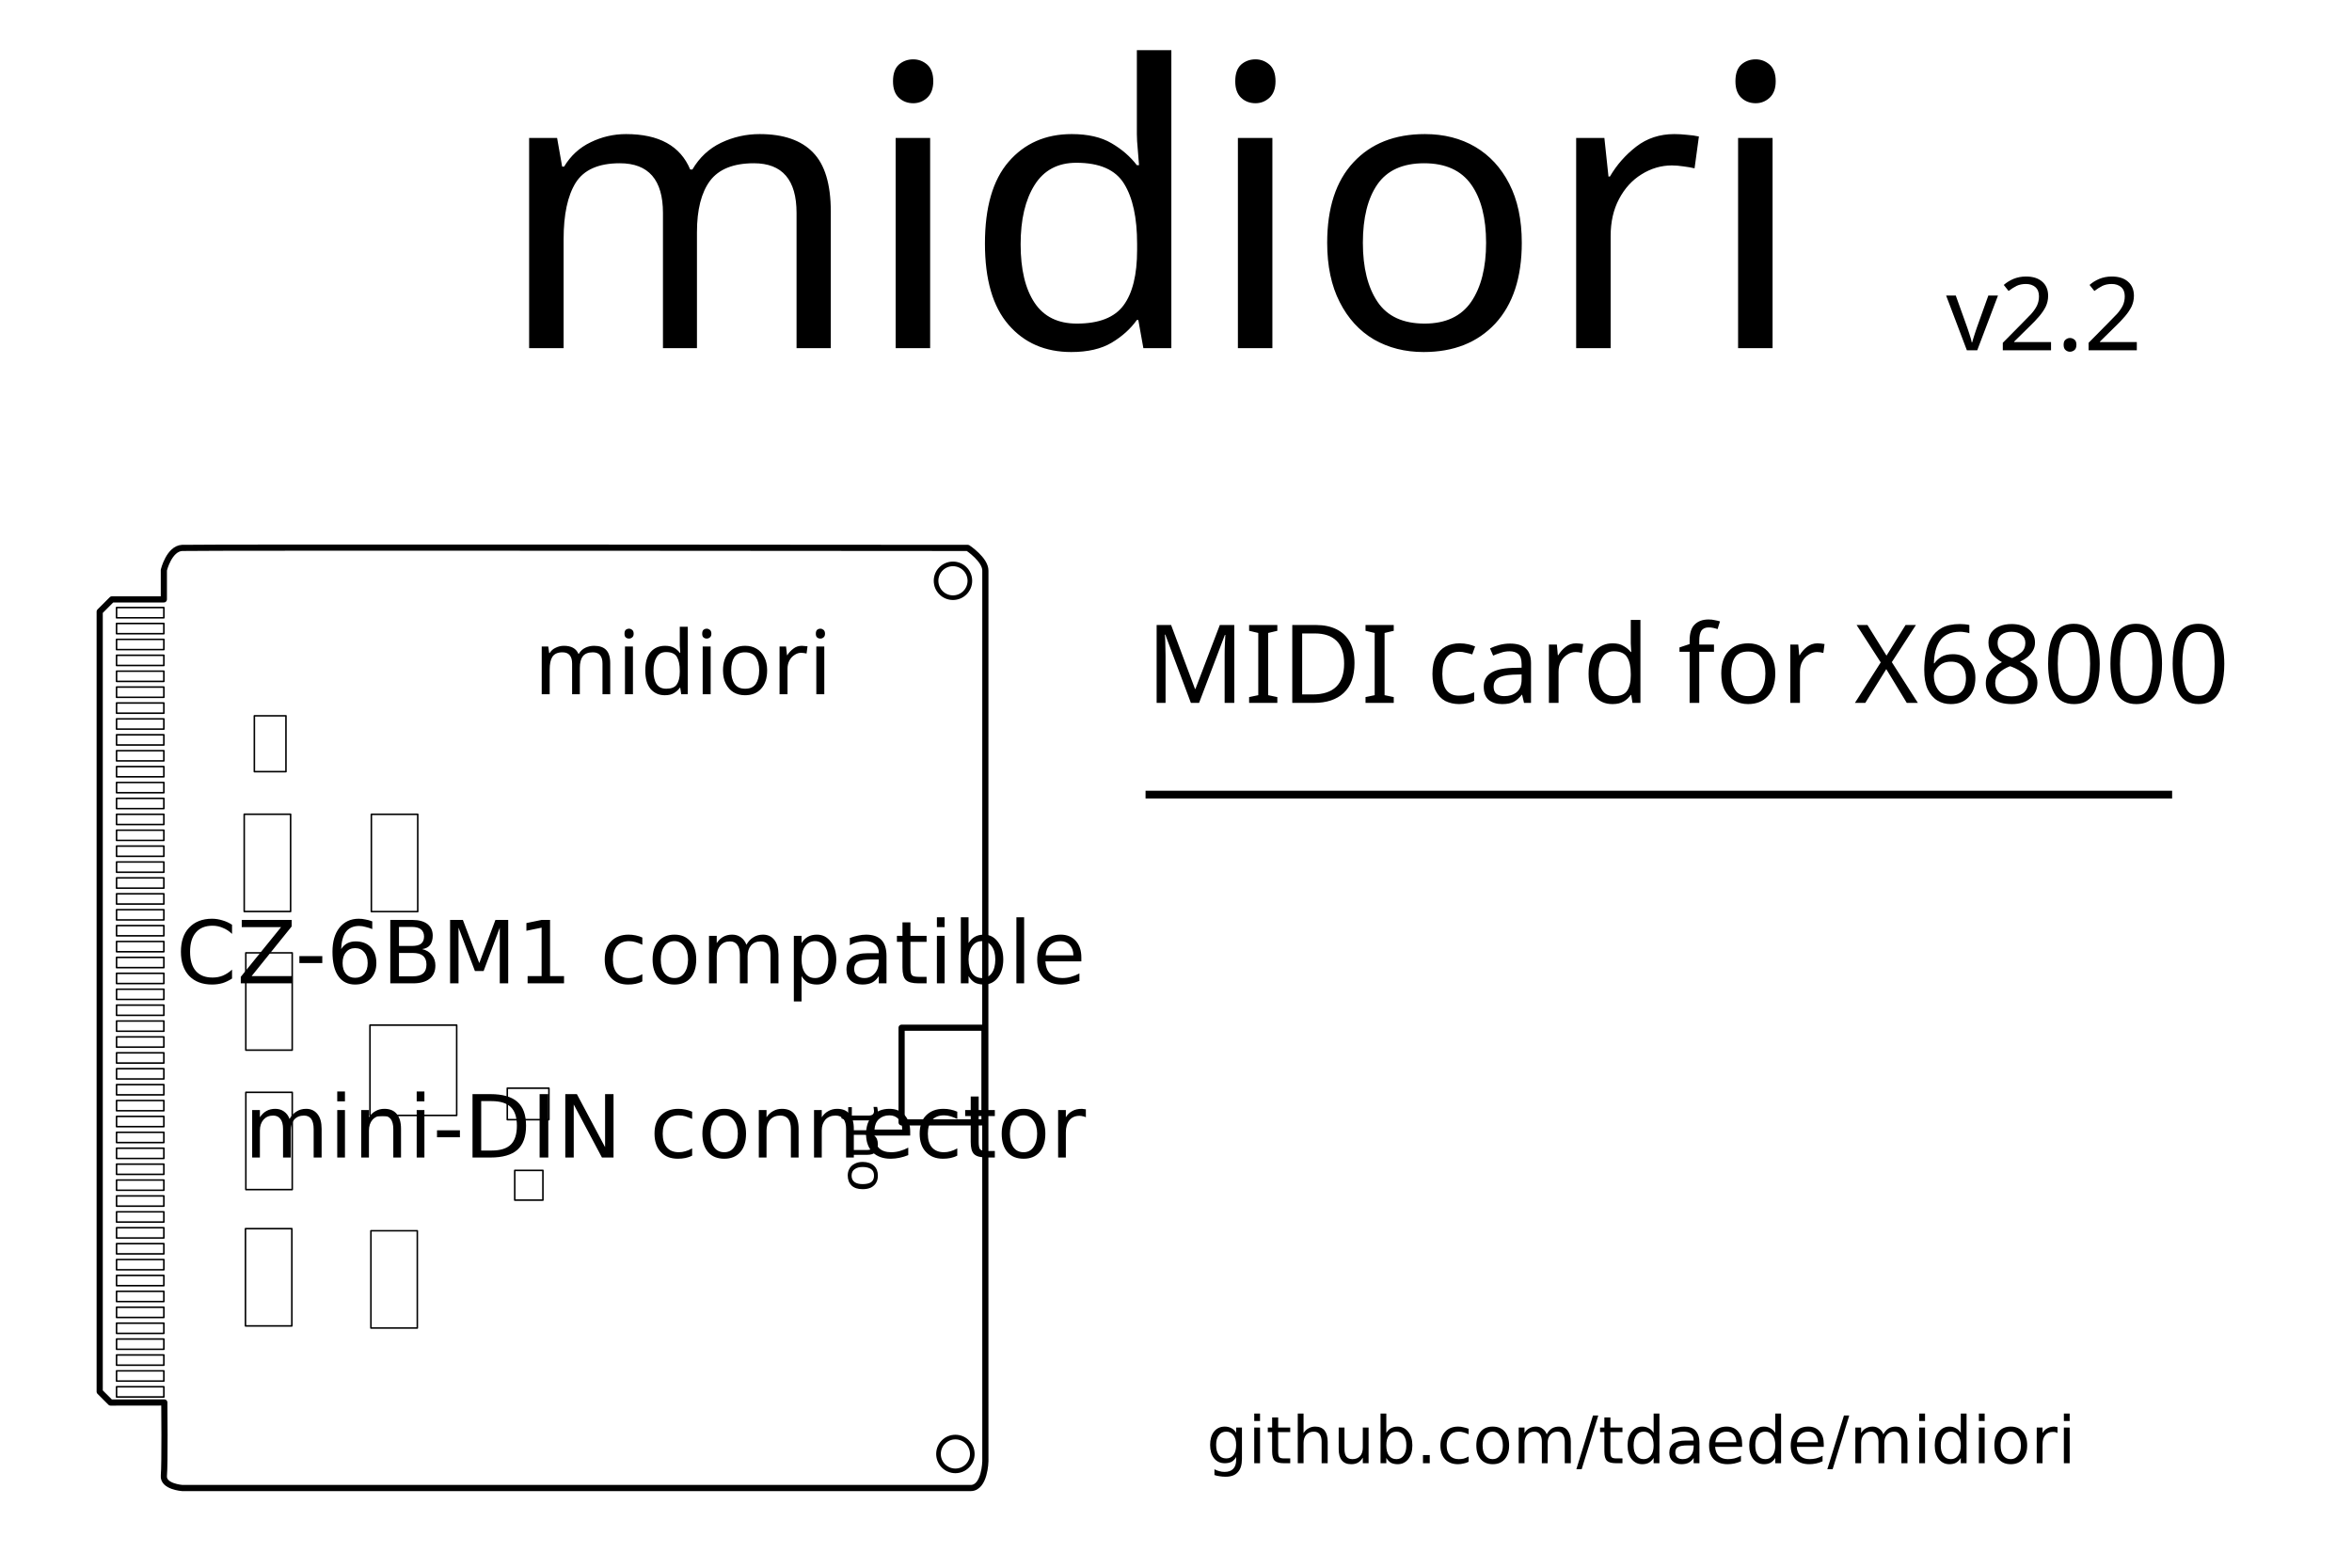
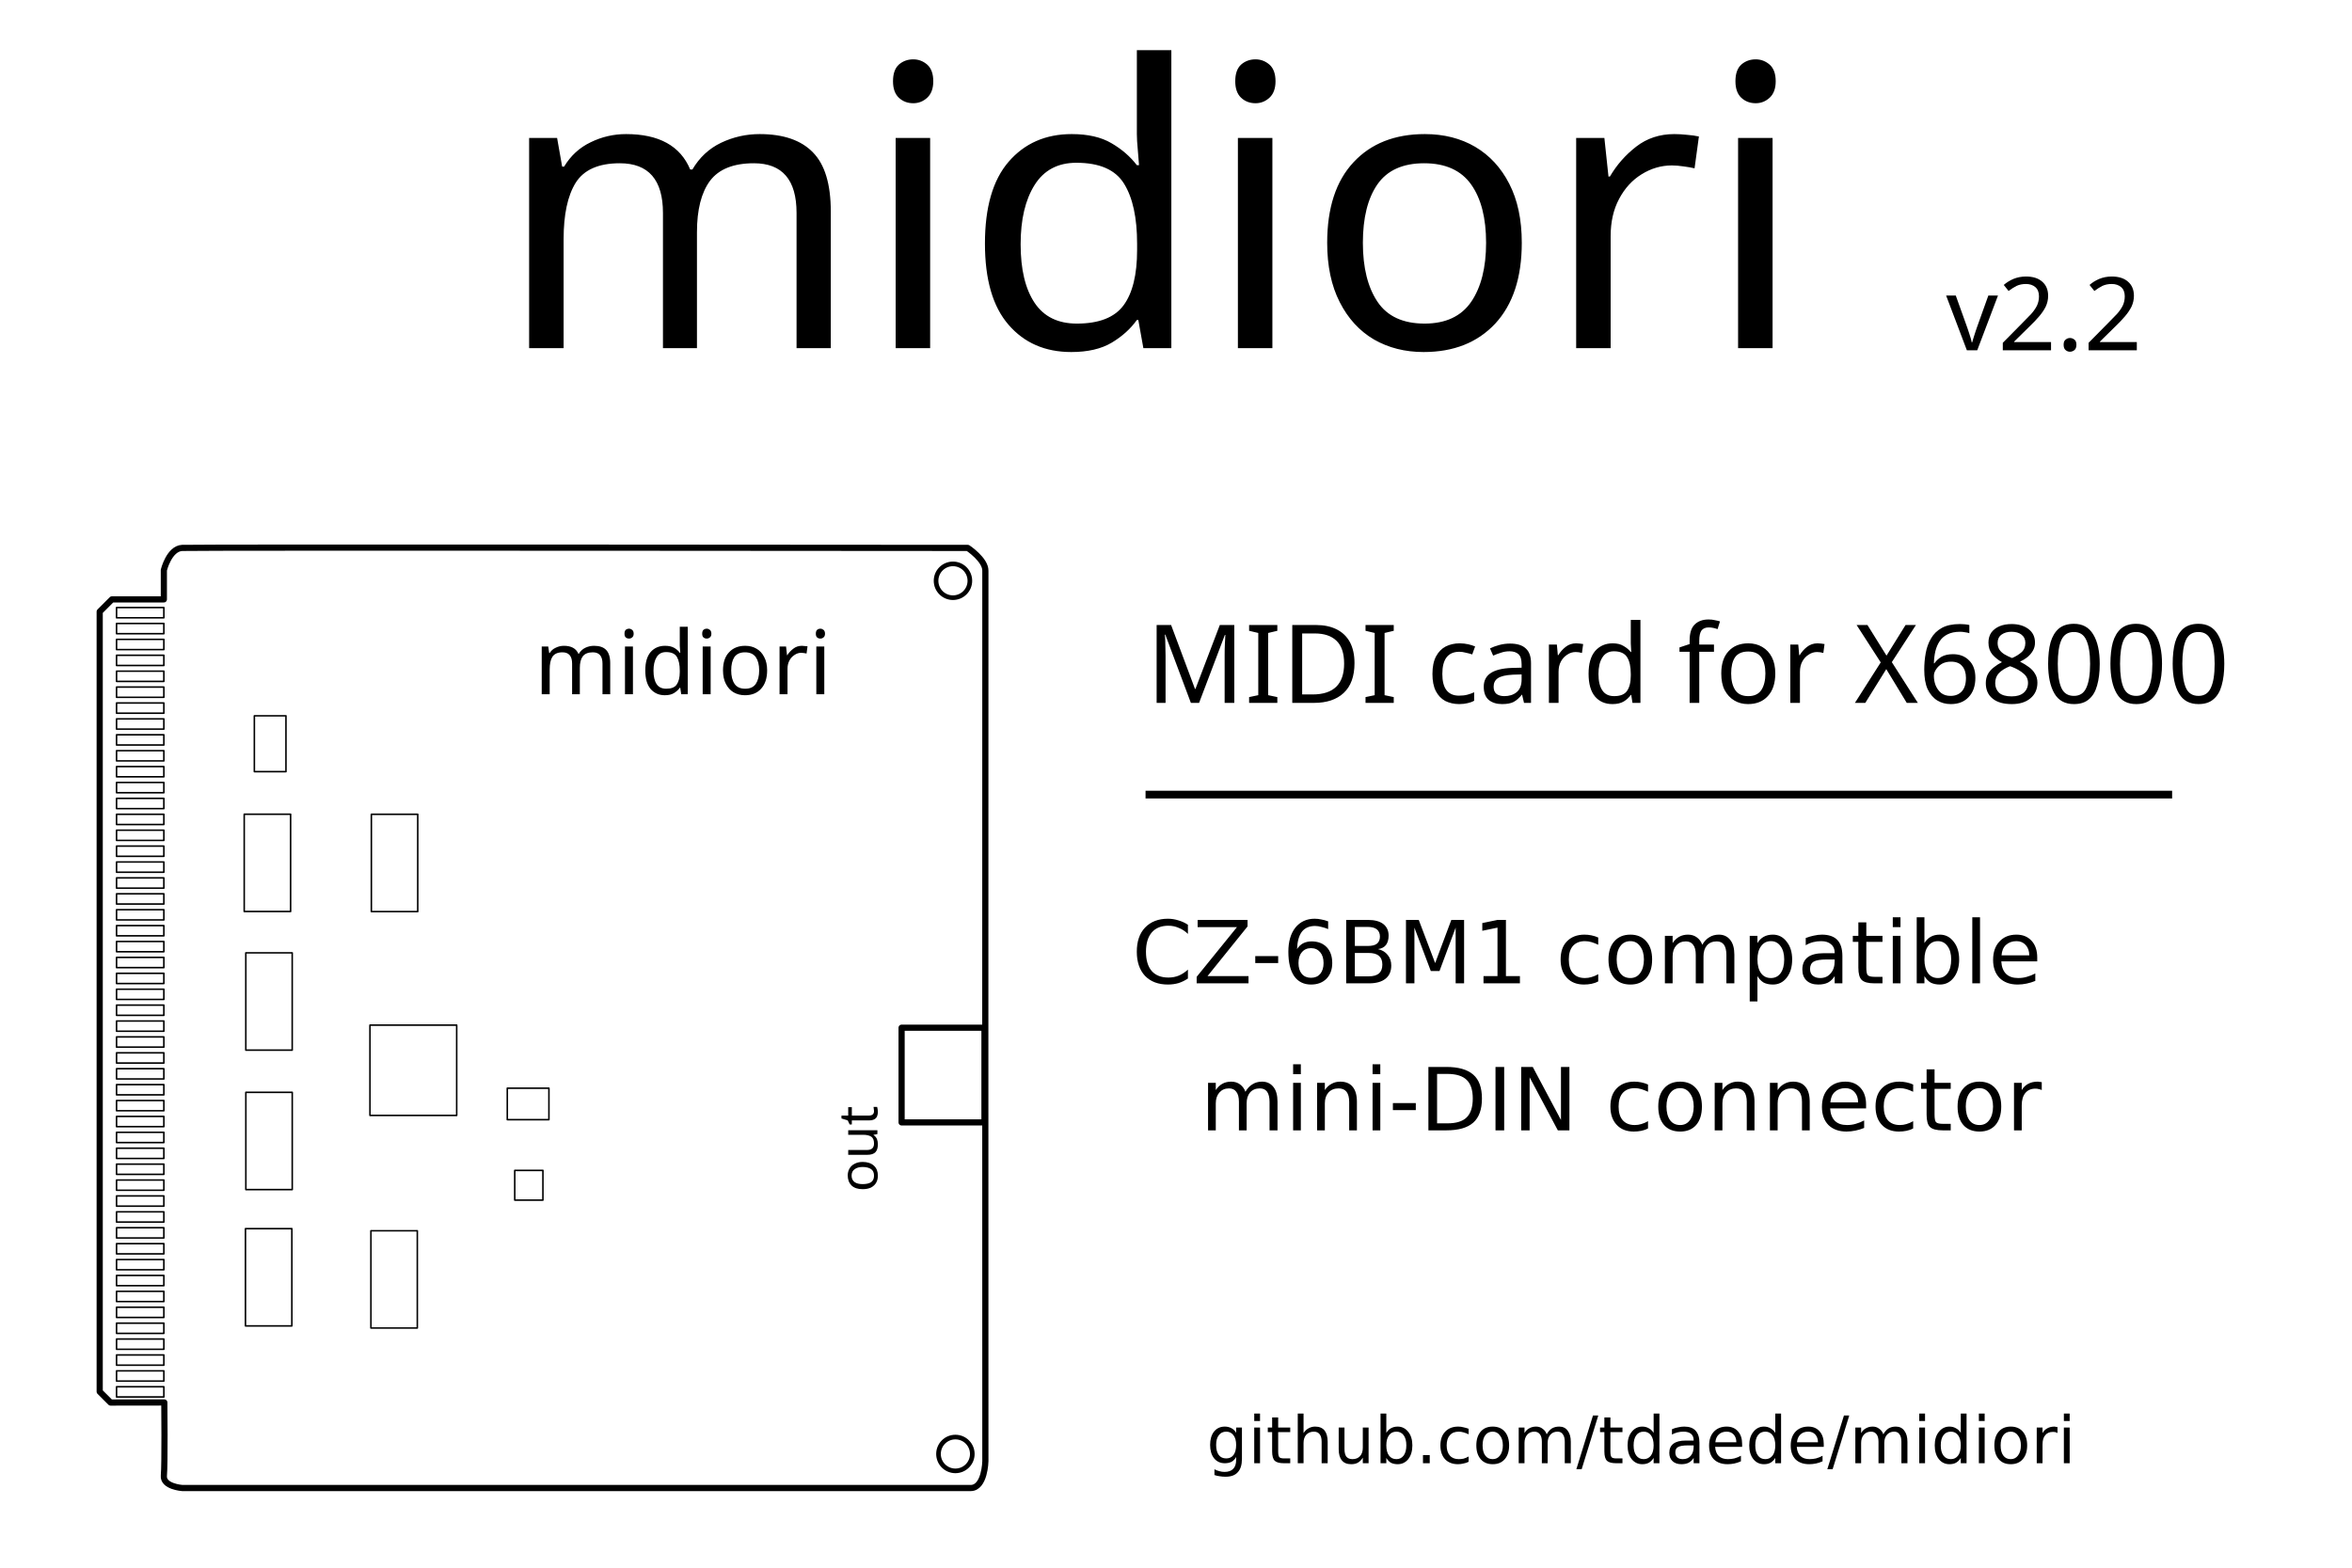
<svg xmlns="http://www.w3.org/2000/svg" xmlns:xlink="http://www.w3.org/1999/xlink" width="6in" height="4in" viewBox="0 0 152.4 101.6" version="1.1" id="svg8">
  <defs id="defs2">
    <filter id="filter973" style="color-interpolation-filters:sRGB;">
      <feColorMatrix id="feColorMatrix969" result="colormatrix" values="1 0 0 0 0 0 1 0 0 0 0 0 1 0 0 0 0 0 5 -1 " />
      <feComposite id="feComposite971" result="composite" k2="0.454" operator="arithmetic" in2="colormatrix" />
    </filter>
  </defs>
  <g id="layer1" transform="translate(0,-195.4)">
    <text xml:space="preserve" style="font-style:normal;font-variant:normal;font-weight:normal;font-stretch:normal;font-size:25.4px;line-height:6.615px;font-family:Orbitron;-inkscape-font-specification:Orbitron;text-align:start;letter-spacing:0px;word-spacing:0px;writing-mode:lr-tb;text-anchor:start;fill:#000000;fill-opacity:1;stroke:none;stroke-width:0.265px;stroke-linecap:butt;stroke-linejoin:miter;stroke-opacity:1" x="32.128" y="217.965" id="text4520">
      <tspan id="tspan4518" x="32.128" y="217.965" style="font-style:normal;font-variant:normal;font-weight:normal;font-stretch:normal;font-size:25.4px;font-family:Orbitron;-inkscape-font-specification:Orbitron;stroke-width:0.265px">midiori</tspan>
    </text>
    <text xml:space="preserve" style="font-style:normal;font-variant:normal;font-weight:normal;font-stretch:normal;font-size:5.77px;line-height:10.819px;font-family:Orbitron;-inkscape-font-specification:Orbitron;text-align:start;letter-spacing:0px;word-spacing:0px;writing-mode:lr-tb;text-anchor:start;fill:#000000;fill-opacity:1;stroke:none;stroke-width:0.265px;stroke-linecap:butt;stroke-linejoin:miter;stroke-opacity:1" x="34.616" y="240.396" id="text4520-9">
      <tspan id="tspan4518-9" x="34.616" y="240.396" style="font-style:normal;font-variant:normal;font-weight:normal;font-stretch:normal;font-size:5.77px;font-family:Orbitron;-inkscape-font-specification:Orbitron;stroke-width:0.265px">midiori</tspan>
    </text>
    <text transform="rotate(-90)" xml:space="preserve" style="font-style:normal;font-variant:normal;font-weight:normal;font-stretch:normal;font-size:3.528px;line-height:4.392px;font-family:Orbitron;-inkscape-font-specification:Orbitron;text-align:end;letter-spacing:0px;word-spacing:0px;writing-mode:lr-tb;text-anchor:end;fill:#000000;fill-opacity:1;stroke:none;stroke-width:0.265px;stroke-linecap:butt;stroke-linejoin:miter;stroke-opacity:1" x="-262.483" y="52.458" id="text4520-9-0">
      <tspan id="tspan4518-9-7" x="-262.483" y="52.458" style="font-style:normal;font-variant:normal;font-weight:normal;font-stretch:normal;font-size:3.528px;line-height:4.392px;font-family:Orbitron;-inkscape-font-specification:Orbitron;text-align:end;text-anchor:end;stroke-width:0.265px" />
      <tspan x="-262.483" y="56.85" style="font-style:normal;font-variant:normal;font-weight:normal;font-stretch:normal;font-size:3.528px;line-height:4.392px;font-family:Orbitron;-inkscape-font-specification:Orbitron;text-align:end;text-anchor:end;stroke-width:0.265px" id="tspan4619">out</tspan>
    </text>
    <text xml:space="preserve" style="font-style:normal;font-variant:normal;font-weight:normal;font-stretch:normal;font-size:6.615px;line-height:6.615px;font-family:Orbitron;-inkscape-font-specification:Orbitron;text-align:start;letter-spacing:0px;word-spacing:0px;writing-mode:lr-tb;text-anchor:start;fill:#000000;fill-opacity:1;stroke:none;stroke-width:0.265px;stroke-linecap:butt;stroke-linejoin:miter;stroke-opacity:1" x="126.1" y="218.101" id="text4704">
      <tspan rotate="0 0 0" id="tspan4702" x="126.1" y="218.101" style="font-style:normal;font-variant:normal;font-weight:normal;font-stretch:normal;font-family:Orbitron;-inkscape-font-specification:Orbitron;stroke-width:0.265px">v2.2</tspan>
    </text>
    <text xml:space="preserve" style="font-style:normal;font-variant:normal;font-weight:normal;font-stretch:normal;font-size:4.233px;line-height:4.233px;font-family:'Bitstream Vera Sans';-inkscape-font-specification:'Bitstream Vera Sans';text-align:end;letter-spacing:0px;word-spacing:0px;writing-mode:lr-tb;text-anchor:end;fill:#000000;fill-opacity:1;stroke:none;stroke-width:0.265px;stroke-linecap:butt;stroke-linejoin:miter;stroke-opacity:1" x="141.226" y="290.23" id="text4704-6">
      <tspan id="tspan4702-5" x="141.226" y="290.23" style="font-style:normal;font-variant:normal;font-weight:normal;font-stretch:normal;font-family:'Bitstream Vera Sans';-inkscape-font-specification:'Bitstream Vera Sans';text-align:end;text-anchor:end;stroke-width:0.265px">github.com/tdaede/midiori</tspan>
    </text>
    <path id="path977" d="m 10.646,286.292 -3.481,0.005 -0.705,-0.705 v -50.553 l 0.793,-0.793 h 3.364 v -1.9 c 0,0 0.339,-1.39 1.183,-1.436 0.843,-0.046 50.908,0 50.908,0 0,0 1.152,0.763 1.14,1.479 -0.012,0.715 0,57.71 0,57.71 0,0 -0.03,1.738 -0.956,1.738 -0.926,0 -51.078,0 -51.078,0 0,0 -1.267,-0.086 -1.196,-0.805 0.07,-0.72 0.029,-4.74 0.029,-4.74 z" style="fill:none;fill-opacity:1;stroke:#000000;stroke-width:0.4;stroke-linejoin:round;stroke-miterlimit:4;stroke-dasharray:none;stroke-dashoffset:0;stroke-opacity:1" />
    <rect y="262.006" x="58.42" height="6.135" width="5.37" id="rect1000" style="fill:none;fill-opacity:1;stroke:#000000;stroke-width:0.4;stroke-linejoin:round;stroke-miterlimit:4;stroke-dasharray:none;stroke-dashoffset:0;stroke-opacity:1" />
    <rect y="241.791" x="16.481" height="3.619" width="2.048" id="rect1002" style="fill:none;fill-opacity:1;stroke:#000000;stroke-width:0.1;stroke-linejoin:round;stroke-miterlimit:4;stroke-dasharray:none;stroke-dashoffset:0;stroke-opacity:1" />
    <rect y="248.169" x="15.824" height="6.304" width="3.006" id="rect1004" style="fill:none;fill-opacity:1;stroke:#000000;stroke-width:0.1;stroke-linejoin:round;stroke-miterlimit:4;stroke-dasharray:none;stroke-dashoffset:0;stroke-opacity:1" />
    <rect y="261.837" x="23.972" height="5.852" width="5.62" id="rect1006" style="fill:none;fill-opacity:1;stroke:#000000;stroke-width:0.1;stroke-linejoin:round;stroke-miterlimit:4;stroke-dasharray:none;stroke-dashoffset:0;stroke-opacity:1" />
    <rect y="265.925" x="32.87" height="2.039" width="2.698" id="rect1008" style="fill:none;fill-opacity:1;stroke:#000000;stroke-width:0.1;stroke-linejoin:round;stroke-miterlimit:4;stroke-dasharray:none;stroke-dashoffset:0;stroke-opacity:1" />
    <rect y="271.252" x="33.353" height="1.926" width="1.826" id="rect1010" style="fill:none;fill-opacity:1;stroke:#000000;stroke-width:0.1;stroke-linejoin:round;stroke-miterlimit:4;stroke-dasharray:none;stroke-dashoffset:0;stroke-opacity:1" />
    <rect style="fill:none;fill-opacity:1;stroke:#000000;stroke-width:0.1;stroke-linejoin:round;stroke-miterlimit:4;stroke-dasharray:none;stroke-dashoffset:0;stroke-opacity:1" id="rect1004-5" width="3.006" height="6.304" x="24.062" y="248.174" />
    <rect style="fill:none;fill-opacity:1;stroke:#000000;stroke-width:0.1;stroke-linejoin:round;stroke-miterlimit:4;stroke-dasharray:none;stroke-dashoffset:0;stroke-opacity:1" id="rect1004-3" width="3.006" height="6.304" x="15.928" y="257.153" />
    <rect style="fill:none;fill-opacity:1;stroke:#000000;stroke-width:0.1;stroke-linejoin:round;stroke-miterlimit:4;stroke-dasharray:none;stroke-dashoffset:0;stroke-opacity:1" id="rect1004-56" width="3.006" height="6.304" x="15.93" y="266.192" />
    <rect style="fill:none;fill-opacity:1;stroke:#000000;stroke-width:0.1;stroke-linejoin:round;stroke-miterlimit:4;stroke-dasharray:none;stroke-dashoffset:0;stroke-opacity:1" id="rect1004-2" width="3.006" height="6.304" x="15.905" y="275.027" />
    <rect y="234.775" x="7.552" height="0.663" width="3.065" id="rect1054" style="fill:none;fill-opacity:1;stroke:#000000;stroke-width:0.1;stroke-linejoin:round;stroke-miterlimit:4;stroke-dasharray:none;stroke-dashoffset:0;stroke-opacity:1" />
    <use style="stroke-width:0.1;stroke-miterlimit:4;stroke-dasharray:none" height="100%" width="100%" id="use1458" transform="translate(0,1.030582)" xlink:href="#rect1054" y="0" x="0" />
    <use style="stroke-width:0.1;stroke-miterlimit:4;stroke-dasharray:none" height="100%" width="100%" id="use1460" transform="translate(0,2.061164)" xlink:href="#rect1054" y="0" x="0" />
    <use style="stroke-width:0.1;stroke-miterlimit:4;stroke-dasharray:none" height="100%" width="100%" id="use1462" transform="translate(0,3.091745)" xlink:href="#rect1054" y="0" x="0" />
    <use style="stroke-width:0.1;stroke-miterlimit:4;stroke-dasharray:none" height="100%" width="100%" id="use1464" transform="translate(0,4.122327)" xlink:href="#rect1054" y="0" x="0" />
    <use style="stroke-width:0.1;stroke-miterlimit:4;stroke-dasharray:none" height="100%" width="100%" id="use1466" transform="translate(0,5.152909)" xlink:href="#rect1054" y="0" x="0" />
    <use style="stroke-width:0.1;stroke-miterlimit:4;stroke-dasharray:none" height="100%" width="100%" id="use1468" transform="translate(0,6.183491)" xlink:href="#rect1054" y="0" x="0" />
    <use style="stroke-width:0.1;stroke-miterlimit:4;stroke-dasharray:none" height="100%" width="100%" id="use1470" transform="translate(0,7.214073)" xlink:href="#rect1054" y="0" x="0" />
    <use style="stroke-width:0.1;stroke-miterlimit:4;stroke-dasharray:none" height="100%" width="100%" id="use1472" transform="translate(0,8.244654)" xlink:href="#rect1054" y="0" x="0" />
    <use style="stroke-width:0.1;stroke-miterlimit:4;stroke-dasharray:none" height="100%" width="100%" id="use1474" transform="translate(0,9.275236)" xlink:href="#rect1054" y="0" x="0" />
    <use style="stroke-width:0.1;stroke-miterlimit:4;stroke-dasharray:none" height="100%" width="100%" id="use1476" transform="translate(0,10.30582)" xlink:href="#rect1054" y="0" x="0" />
    <use style="stroke-width:0.1;stroke-miterlimit:4;stroke-dasharray:none" height="100%" width="100%" id="use1478" transform="translate(0,11.3364)" xlink:href="#rect1054" y="0" x="0" />
    <use style="stroke-width:0.1;stroke-miterlimit:4;stroke-dasharray:none" height="100%" width="100%" id="use1480" transform="translate(0,12.36698)" xlink:href="#rect1054" y="0" x="0" />
    <use style="stroke-width:0.1;stroke-miterlimit:4;stroke-dasharray:none" height="100%" width="100%" id="use1482" transform="translate(0,13.39756)" xlink:href="#rect1054" y="0" x="0" />
    <use style="stroke-width:0.1;stroke-miterlimit:4;stroke-dasharray:none" height="100%" width="100%" id="use1484" transform="translate(0,14.42815)" xlink:href="#rect1054" y="0" x="0" />
    <use style="stroke-width:0.1;stroke-miterlimit:4;stroke-dasharray:none" height="100%" width="100%" id="use1486" transform="translate(0,15.45873)" xlink:href="#rect1054" y="0" x="0" />
    <use style="stroke-width:0.1;stroke-miterlimit:4;stroke-dasharray:none" height="100%" width="100%" id="use1488" transform="translate(0,16.48931)" xlink:href="#rect1054" y="0" x="0" />
    <use style="stroke-width:0.1;stroke-miterlimit:4;stroke-dasharray:none" height="100%" width="100%" id="use1490" transform="translate(0,17.51989)" xlink:href="#rect1054" y="0" x="0" />
    <use style="stroke-width:0.1;stroke-miterlimit:4;stroke-dasharray:none" height="100%" width="100%" id="use1492" transform="translate(0,18.55047)" xlink:href="#rect1054" y="0" x="0" />
    <use style="stroke-width:0.1;stroke-miterlimit:4;stroke-dasharray:none" height="100%" width="100%" id="use1494" transform="translate(0,19.58105)" xlink:href="#rect1054" y="0" x="0" />
    <use style="stroke-width:0.1;stroke-miterlimit:4;stroke-dasharray:none" height="100%" width="100%" id="use1496" transform="translate(0,20.61164)" xlink:href="#rect1054" y="0" x="0" />
    <use style="stroke-width:0.1;stroke-miterlimit:4;stroke-dasharray:none" height="100%" width="100%" id="use1498" transform="translate(0,21.64222)" xlink:href="#rect1054" y="0" x="0" />
    <use style="stroke-width:0.1;stroke-miterlimit:4;stroke-dasharray:none" height="100%" width="100%" id="use1500" transform="translate(0,22.6728)" xlink:href="#rect1054" y="0" x="0" />
    <use style="stroke-width:0.1;stroke-miterlimit:4;stroke-dasharray:none" height="100%" width="100%" id="use1502" transform="translate(0,23.70338)" xlink:href="#rect1054" y="0" x="0" />
    <use style="stroke-width:0.1;stroke-miterlimit:4;stroke-dasharray:none" height="100%" width="100%" id="use1504" transform="translate(0,24.73396)" xlink:href="#rect1054" y="0" x="0" />
    <use style="stroke-width:0.1;stroke-miterlimit:4;stroke-dasharray:none" height="100%" width="100%" id="use1506" transform="translate(0,25.76454)" xlink:href="#rect1054" y="0" x="0" />
    <use style="stroke-width:0.1;stroke-miterlimit:4;stroke-dasharray:none" height="100%" width="100%" id="use1508" transform="translate(0,26.79513)" xlink:href="#rect1054" y="0" x="0" />
    <use style="stroke-width:0.1;stroke-miterlimit:4;stroke-dasharray:none" height="100%" width="100%" id="use1510" transform="translate(0,27.82571)" xlink:href="#rect1054" y="0" x="0" />
    <use style="stroke-width:0.1;stroke-miterlimit:4;stroke-dasharray:none" height="100%" width="100%" id="use1512" transform="translate(0,28.85629)" xlink:href="#rect1054" y="0" x="0" />
    <use style="stroke-width:0.1;stroke-miterlimit:4;stroke-dasharray:none" height="100%" width="100%" id="use1514" transform="translate(0,29.88687)" xlink:href="#rect1054" y="0" x="0" />
    <use style="stroke-width:0.1;stroke-miterlimit:4;stroke-dasharray:none" height="100%" width="100%" id="use1516" transform="translate(0,30.91745)" xlink:href="#rect1054" y="0" x="0" />
    <use style="stroke-width:0.1;stroke-miterlimit:4;stroke-dasharray:none" height="100%" width="100%" id="use1518" transform="translate(0,31.94804)" xlink:href="#rect1054" y="0" x="0" />
    <use style="stroke-width:0.1;stroke-miterlimit:4;stroke-dasharray:none" height="100%" width="100%" id="use1520" transform="translate(0,32.97862)" xlink:href="#rect1054" y="0" x="0" />
    <use style="stroke-width:0.1;stroke-miterlimit:4;stroke-dasharray:none" height="100%" width="100%" id="use1522" transform="translate(0,34.0092)" xlink:href="#rect1054" y="0" x="0" />
    <use style="stroke-width:0.1;stroke-miterlimit:4;stroke-dasharray:none" height="100%" width="100%" id="use1524" transform="translate(0,35.03978)" xlink:href="#rect1054" y="0" x="0" />
    <use style="stroke-width:0.1;stroke-miterlimit:4;stroke-dasharray:none" height="100%" width="100%" id="use1526" transform="translate(0,36.07036)" xlink:href="#rect1054" y="0" x="0" />
    <use style="stroke-width:0.1;stroke-miterlimit:4;stroke-dasharray:none" height="100%" width="100%" id="use1528" transform="translate(0,37.10094)" xlink:href="#rect1054" y="0" x="0" />
    <use style="stroke-width:0.1;stroke-miterlimit:4;stroke-dasharray:none" height="100%" width="100%" id="use1530" transform="translate(0,38.13153)" xlink:href="#rect1054" y="0" x="0" />
    <use style="stroke-width:0.1;stroke-miterlimit:4;stroke-dasharray:none" height="100%" width="100%" id="use1532" transform="translate(0,39.16211)" xlink:href="#rect1054" y="0" x="0" />
    <use style="stroke-width:0.1;stroke-miterlimit:4;stroke-dasharray:none" height="100%" width="100%" id="use1534" transform="translate(0,40.19269)" xlink:href="#rect1054" y="0" x="0" />
    <use style="stroke-width:0.1;stroke-miterlimit:4;stroke-dasharray:none" height="100%" width="100%" id="use1536" transform="translate(0,41.22327)" xlink:href="#rect1054" y="0" x="0" />
    <use style="stroke-width:0.1;stroke-miterlimit:4;stroke-dasharray:none" height="100%" width="100%" id="use1538" transform="translate(0,42.25385)" xlink:href="#rect1054" y="0" x="0" />
    <use style="stroke-width:0.1;stroke-miterlimit:4;stroke-dasharray:none" height="100%" width="100%" id="use1540" transform="translate(0,43.28444)" xlink:href="#rect1054" y="0" x="0" />
    <use style="stroke-width:0.1;stroke-miterlimit:4;stroke-dasharray:none" height="100%" width="100%" id="use1542" transform="translate(0,44.31502)" xlink:href="#rect1054" y="0" x="0" />
    <use style="stroke-width:0.1;stroke-miterlimit:4;stroke-dasharray:none" height="100%" width="100%" id="use1544" transform="translate(0,45.3456)" xlink:href="#rect1054" y="0" x="0" />
    <use style="stroke-width:0.1;stroke-miterlimit:4;stroke-dasharray:none" height="100%" width="100%" id="use1546" transform="translate(0,46.37618)" xlink:href="#rect1054" y="0" x="0" />
    <use style="stroke-width:0.1;stroke-miterlimit:4;stroke-dasharray:none" height="100%" width="100%" id="use1548" transform="translate(0,47.40676)" xlink:href="#rect1054" y="0" x="0" />
    <use style="stroke-width:0.1;stroke-miterlimit:4;stroke-dasharray:none" height="100%" width="100%" id="use1550" transform="translate(0,48.43734)" xlink:href="#rect1054" y="0" x="0" />
    <use style="stroke-width:0.1;stroke-miterlimit:4;stroke-dasharray:none" height="100%" width="100%" id="use1552" transform="translate(0,49.46793)" xlink:href="#rect1054" y="0" x="0" />
    <use style="stroke-width:0.1;stroke-miterlimit:4;stroke-dasharray:none" height="100%" width="100%" id="use1554" transform="translate(0,50.49851)" xlink:href="#rect1054" y="0" x="0" />
    <rect y="275.164" x="24.034" height="6.304" width="3.006" id="rect1004-2-1" style="fill:none;fill-opacity:1;stroke:#000000;stroke-width:0.1;stroke-linejoin:round;stroke-miterlimit:4;stroke-dasharray:none;stroke-dashoffset:0;stroke-opacity:1" />
    <circle r="1.095" cy="233.04" cx="61.748" id="path1571" style="fill:none;fill-opacity:1;stroke:#000000;stroke-width:0.3;stroke-linejoin:round;stroke-miterlimit:4;stroke-dasharray:none;stroke-dashoffset:0;stroke-opacity:1" />
    <circle style="fill:none;fill-opacity:1;stroke:#000000;stroke-width:0.3;stroke-linejoin:round;stroke-miterlimit:4;stroke-dasharray:none;stroke-dashoffset:0;stroke-opacity:1" id="circle1573" cx="61.906" cy="289.63" r="1.095" />
-     <text id="text1577" y="259.13" x="141.274" style="font-style:normal;font-variant:normal;font-weight:normal;font-stretch:normal;font-size:5.644px;line-height:5.644px;font-family:'Bitstream Vera Sans';-inkscape-font-specification:'Bitstream Vera Sans';text-align:end;letter-spacing:0px;word-spacing:0px;writing-mode:lr-tb;text-anchor:end;fill:#000000;fill-opacity:1;stroke:none;stroke-width:0.265px;stroke-linecap:butt;stroke-linejoin:miter;stroke-opacity:1;" xml:space="preserve">
-       <tspan id="tspan1585" style="font-style:normal;font-variant:normal;font-weight:normal;font-stretch:normal;font-family:'Bitstream Vera Sans';-inkscape-font-specification:'Bitstream Vera Sans';stroke-width:0.265px;text-anchor:end;text-align:end;" y="259.13" x="82.925">CZ-6BM1 compatible</tspan>
-       <tspan id="tspan1591" style="font-style:normal;font-variant:normal;font-weight:normal;font-stretch:normal;font-family:'Bitstream Vera Sans';-inkscape-font-specification:'Bitstream Vera Sans';stroke-width:0.265px;text-anchor:end;text-align:end;" y="264.774" x="82.925" />
-       <tspan id="tspan1589" style="font-style:normal;font-variant:normal;font-weight:normal;font-stretch:normal;font-family:'Bitstream Vera Sans';-inkscape-font-specification:'Bitstream Vera Sans';stroke-width:0.265px;text-anchor:end;text-align:end;" y="270.419" x="82.925">mini-DIN connector</tspan>
-       <tspan id="tspan1579" style="font-style:normal;font-variant:normal;font-weight:normal;font-stretch:normal;font-family:'Bitstream Vera Sans';-inkscape-font-specification:'Bitstream Vera Sans';stroke-width:0.265px;text-anchor:end;text-align:end;" y="276.063" x="82.925" />
+     <text id="text1577" y="259.13" x="141.274" style="font-style:normal;font-variant:normal;font-weight:normal;font-stretch:normal;font-size:5.644px;line-height:5.644px;font-family:'Bitstream Vera Sans';-inkscape-font-specification:'Bitstream Vera Sans';text-align:end;letter-spacing:0px;word-spacing:0px;writing-mode:lr-tb;text-anchor:end;fill:#000000;fill-opacity:1;stroke:none;stroke-width:0.265px;stroke-linecap:butt;stroke-linejoin:miter;stroke-opacity:1" xml:space="preserve">
+       <tspan id="tspan1579" style="font-style:normal;font-variant:normal;font-weight:normal;font-stretch:normal;font-family:'Bitstream Vera Sans';-inkscape-font-specification:'Bitstream Vera Sans';text-align:end;text-anchor:end;stroke-width:0.265px" y="259.13" x="141.274">CZ-6BM1 compatible</tspan>
    </text>
    <text id="text1599" y="240.955" x="74.258" style="font-style:normal;font-variant:normal;font-weight:normal;font-stretch:normal;font-size:7.056px;line-height:7.056px;font-family:'Fira Sans';-inkscape-font-specification:'Fira Sans, Normal';text-align:start;letter-spacing:0px;word-spacing:0px;writing-mode:lr-tb;text-anchor:start;fill:#000000;fill-opacity:1;stroke:none;stroke-width:0.265px;stroke-linecap:butt;stroke-linejoin:miter;stroke-opacity:1" xml:space="preserve">
      <tspan style="stroke-width:0.265px" y="240.955" x="74.258" id="tspan1597">MIDI card for X68000</tspan>
    </text>
    <path id="path1601" d="M 74.227,246.896 H 140.745" style="fill:none;fill-opacity:1;stroke:#000000;stroke-width:0.5;stroke-linejoin:round;stroke-miterlimit:4;stroke-dasharray:none;stroke-dashoffset:0;stroke-opacity:1" />
+     <text id="text1611" y="270.547" x="114.23" style="font-style:normal;font-variant:normal;font-weight:normal;font-stretch:normal;font-size:6.615px;line-height:6.615px;font-family:'Fira Sans';-inkscape-font-specification:'Fira Sans, Normal';text-align:start;letter-spacing:0px;word-spacing:0px;writing-mode:lr-tb;text-anchor:start;fill:#000000;fill-opacity:1;stroke:none;stroke-width:0.265px;stroke-linecap:butt;stroke-linejoin:miter;stroke-opacity:1" xml:space="preserve">
+       <tspan style="stroke-width:0.265px" y="270.547" x="114.23" id="tspan1609" />
+     </text>
+     <text xml:space="preserve" style="font-style:normal;font-variant:normal;font-weight:normal;font-stretch:normal;font-size:5.644px;line-height:5.644px;font-family:'Bitstream Vera Sans';-inkscape-font-specification:'Bitstream Vera Sans';text-align:end;letter-spacing:0px;word-spacing:0px;writing-mode:lr-tb;text-anchor:end;fill:#000000;fill-opacity:1;stroke:none;stroke-width:0.265px;stroke-linecap:butt;stroke-linejoin:miter;stroke-opacity:1" x="141.274" y="268.655" id="text1615">
+       <tspan x="141.274" y="268.655" style="font-style:normal;font-variant:normal;font-weight:normal;font-stretch:normal;font-family:'Bitstream Vera Sans';-inkscape-font-specification:'Bitstream Vera Sans';text-align:end;text-anchor:end;stroke-width:0.265px" id="tspan1613">mini-DIN connector</tspan>
+     </text>
  </g>
</svg>
